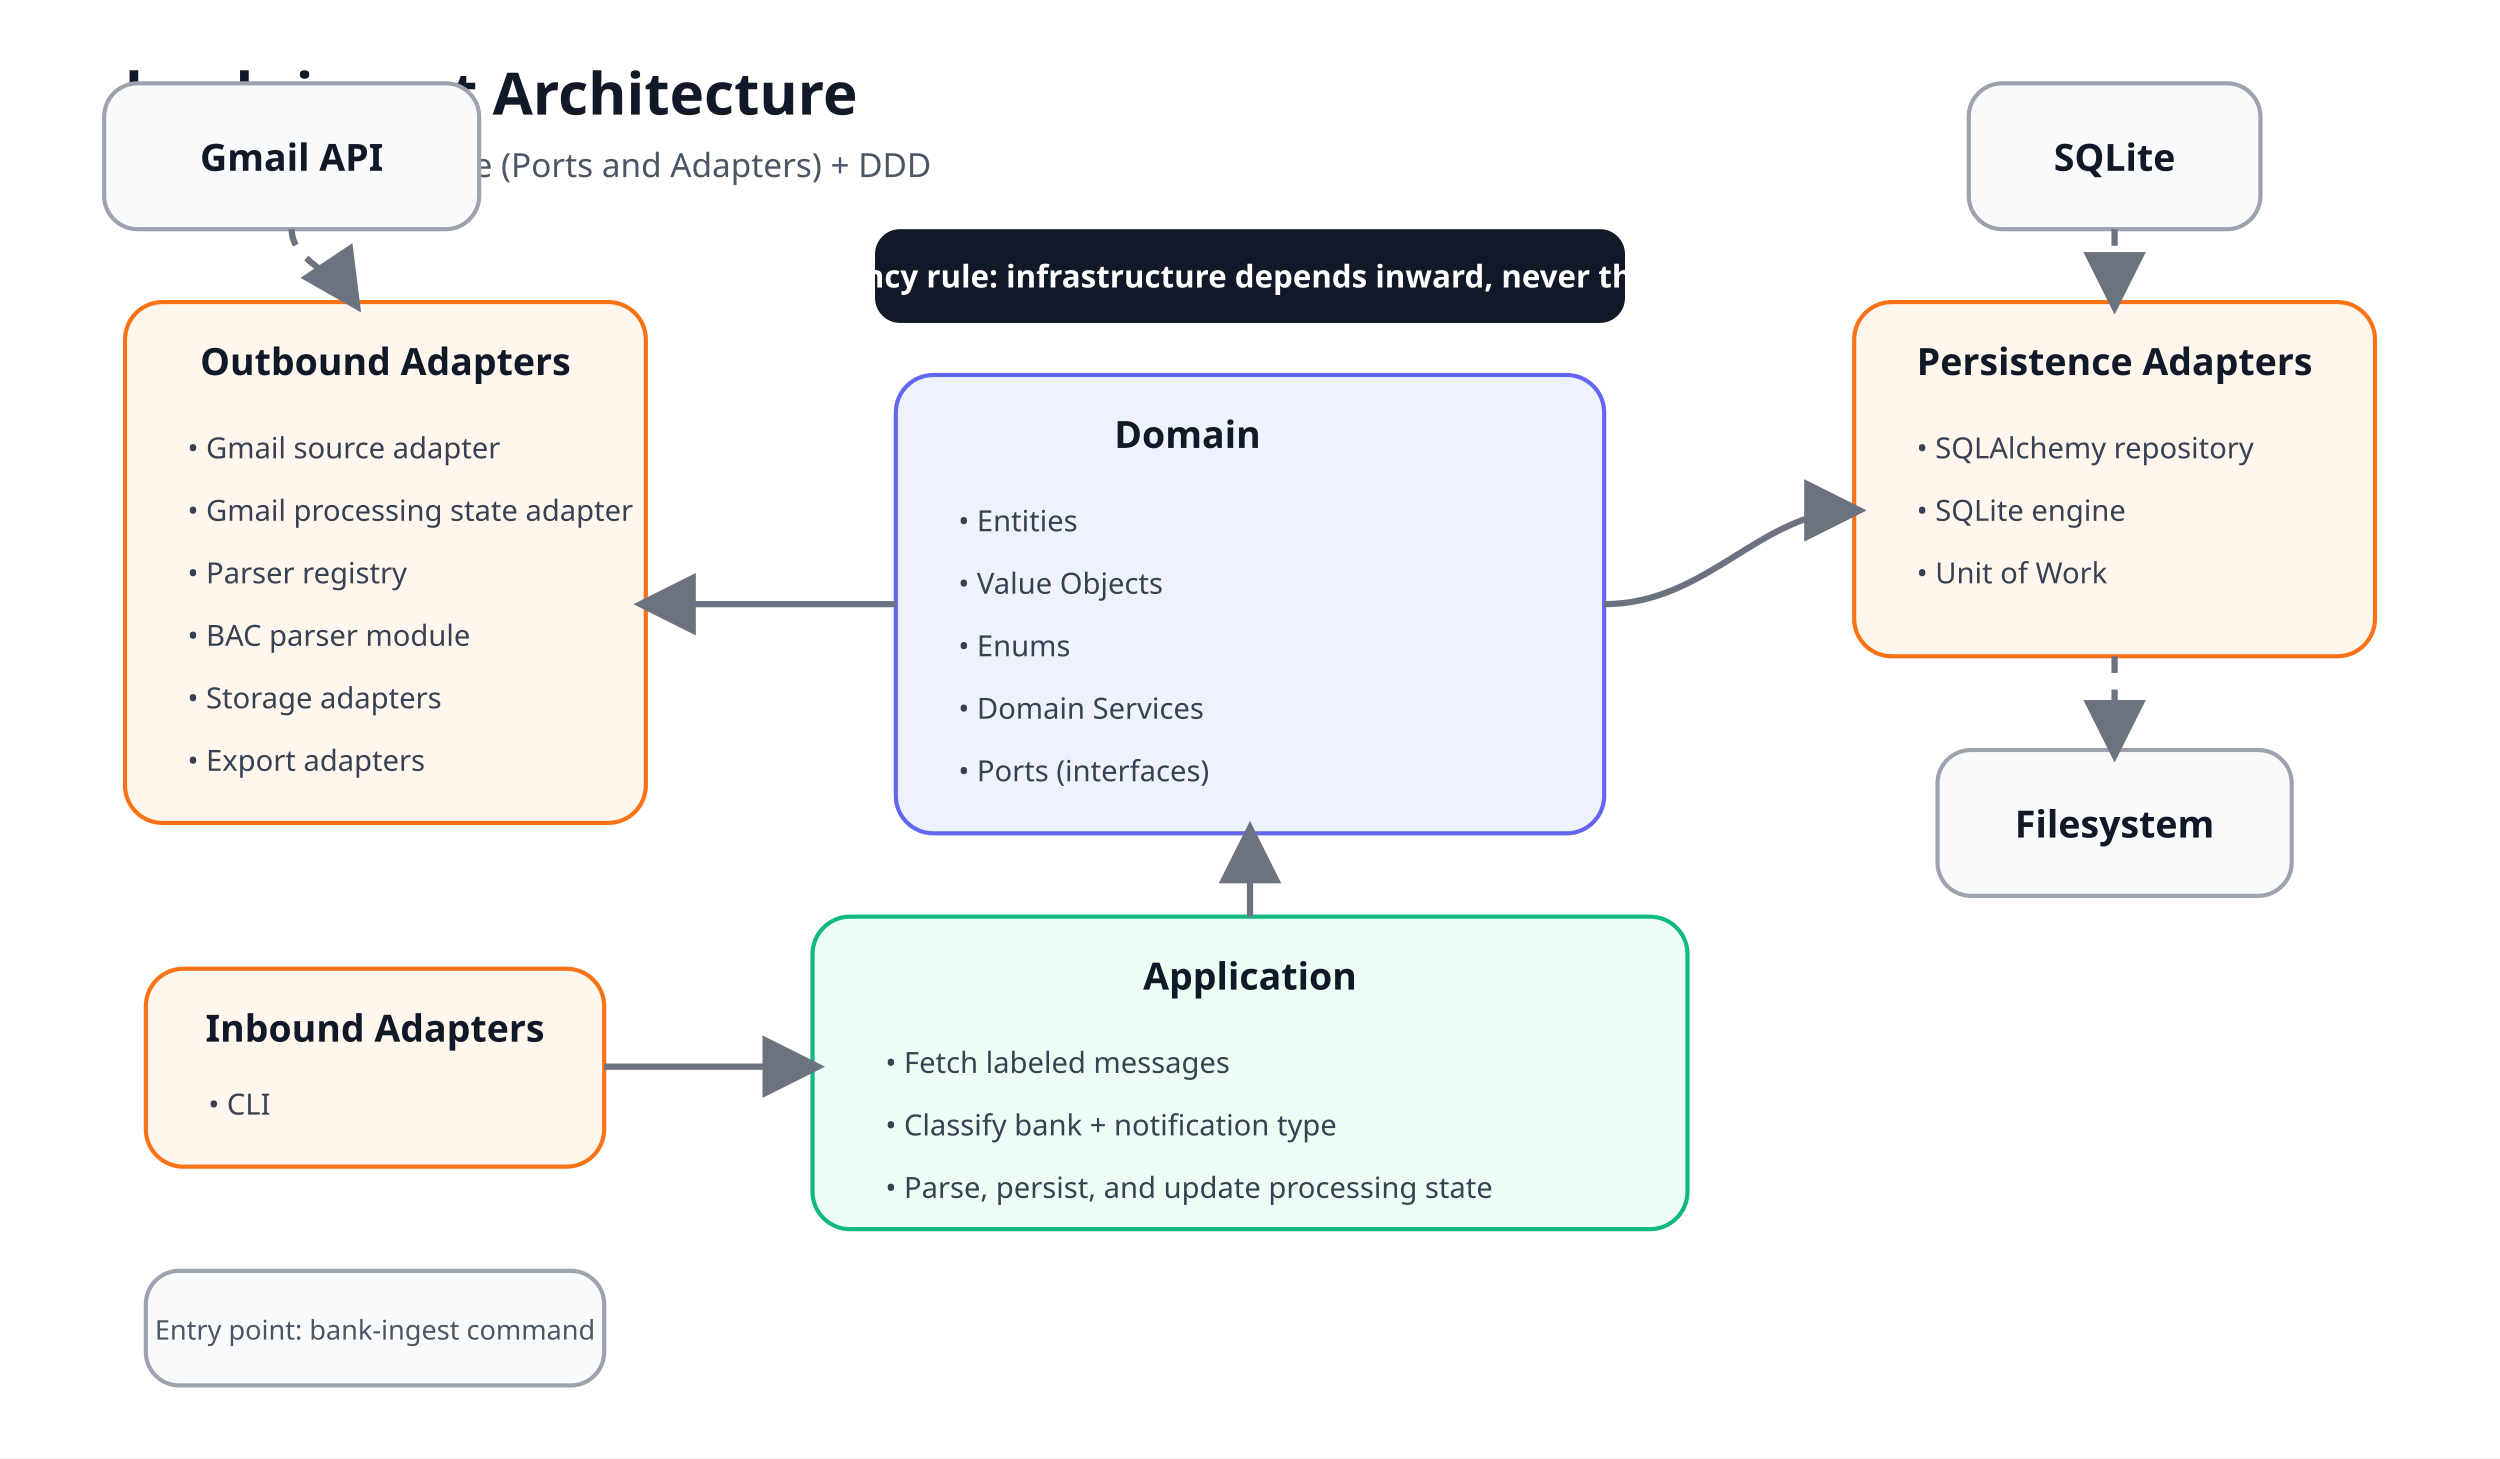
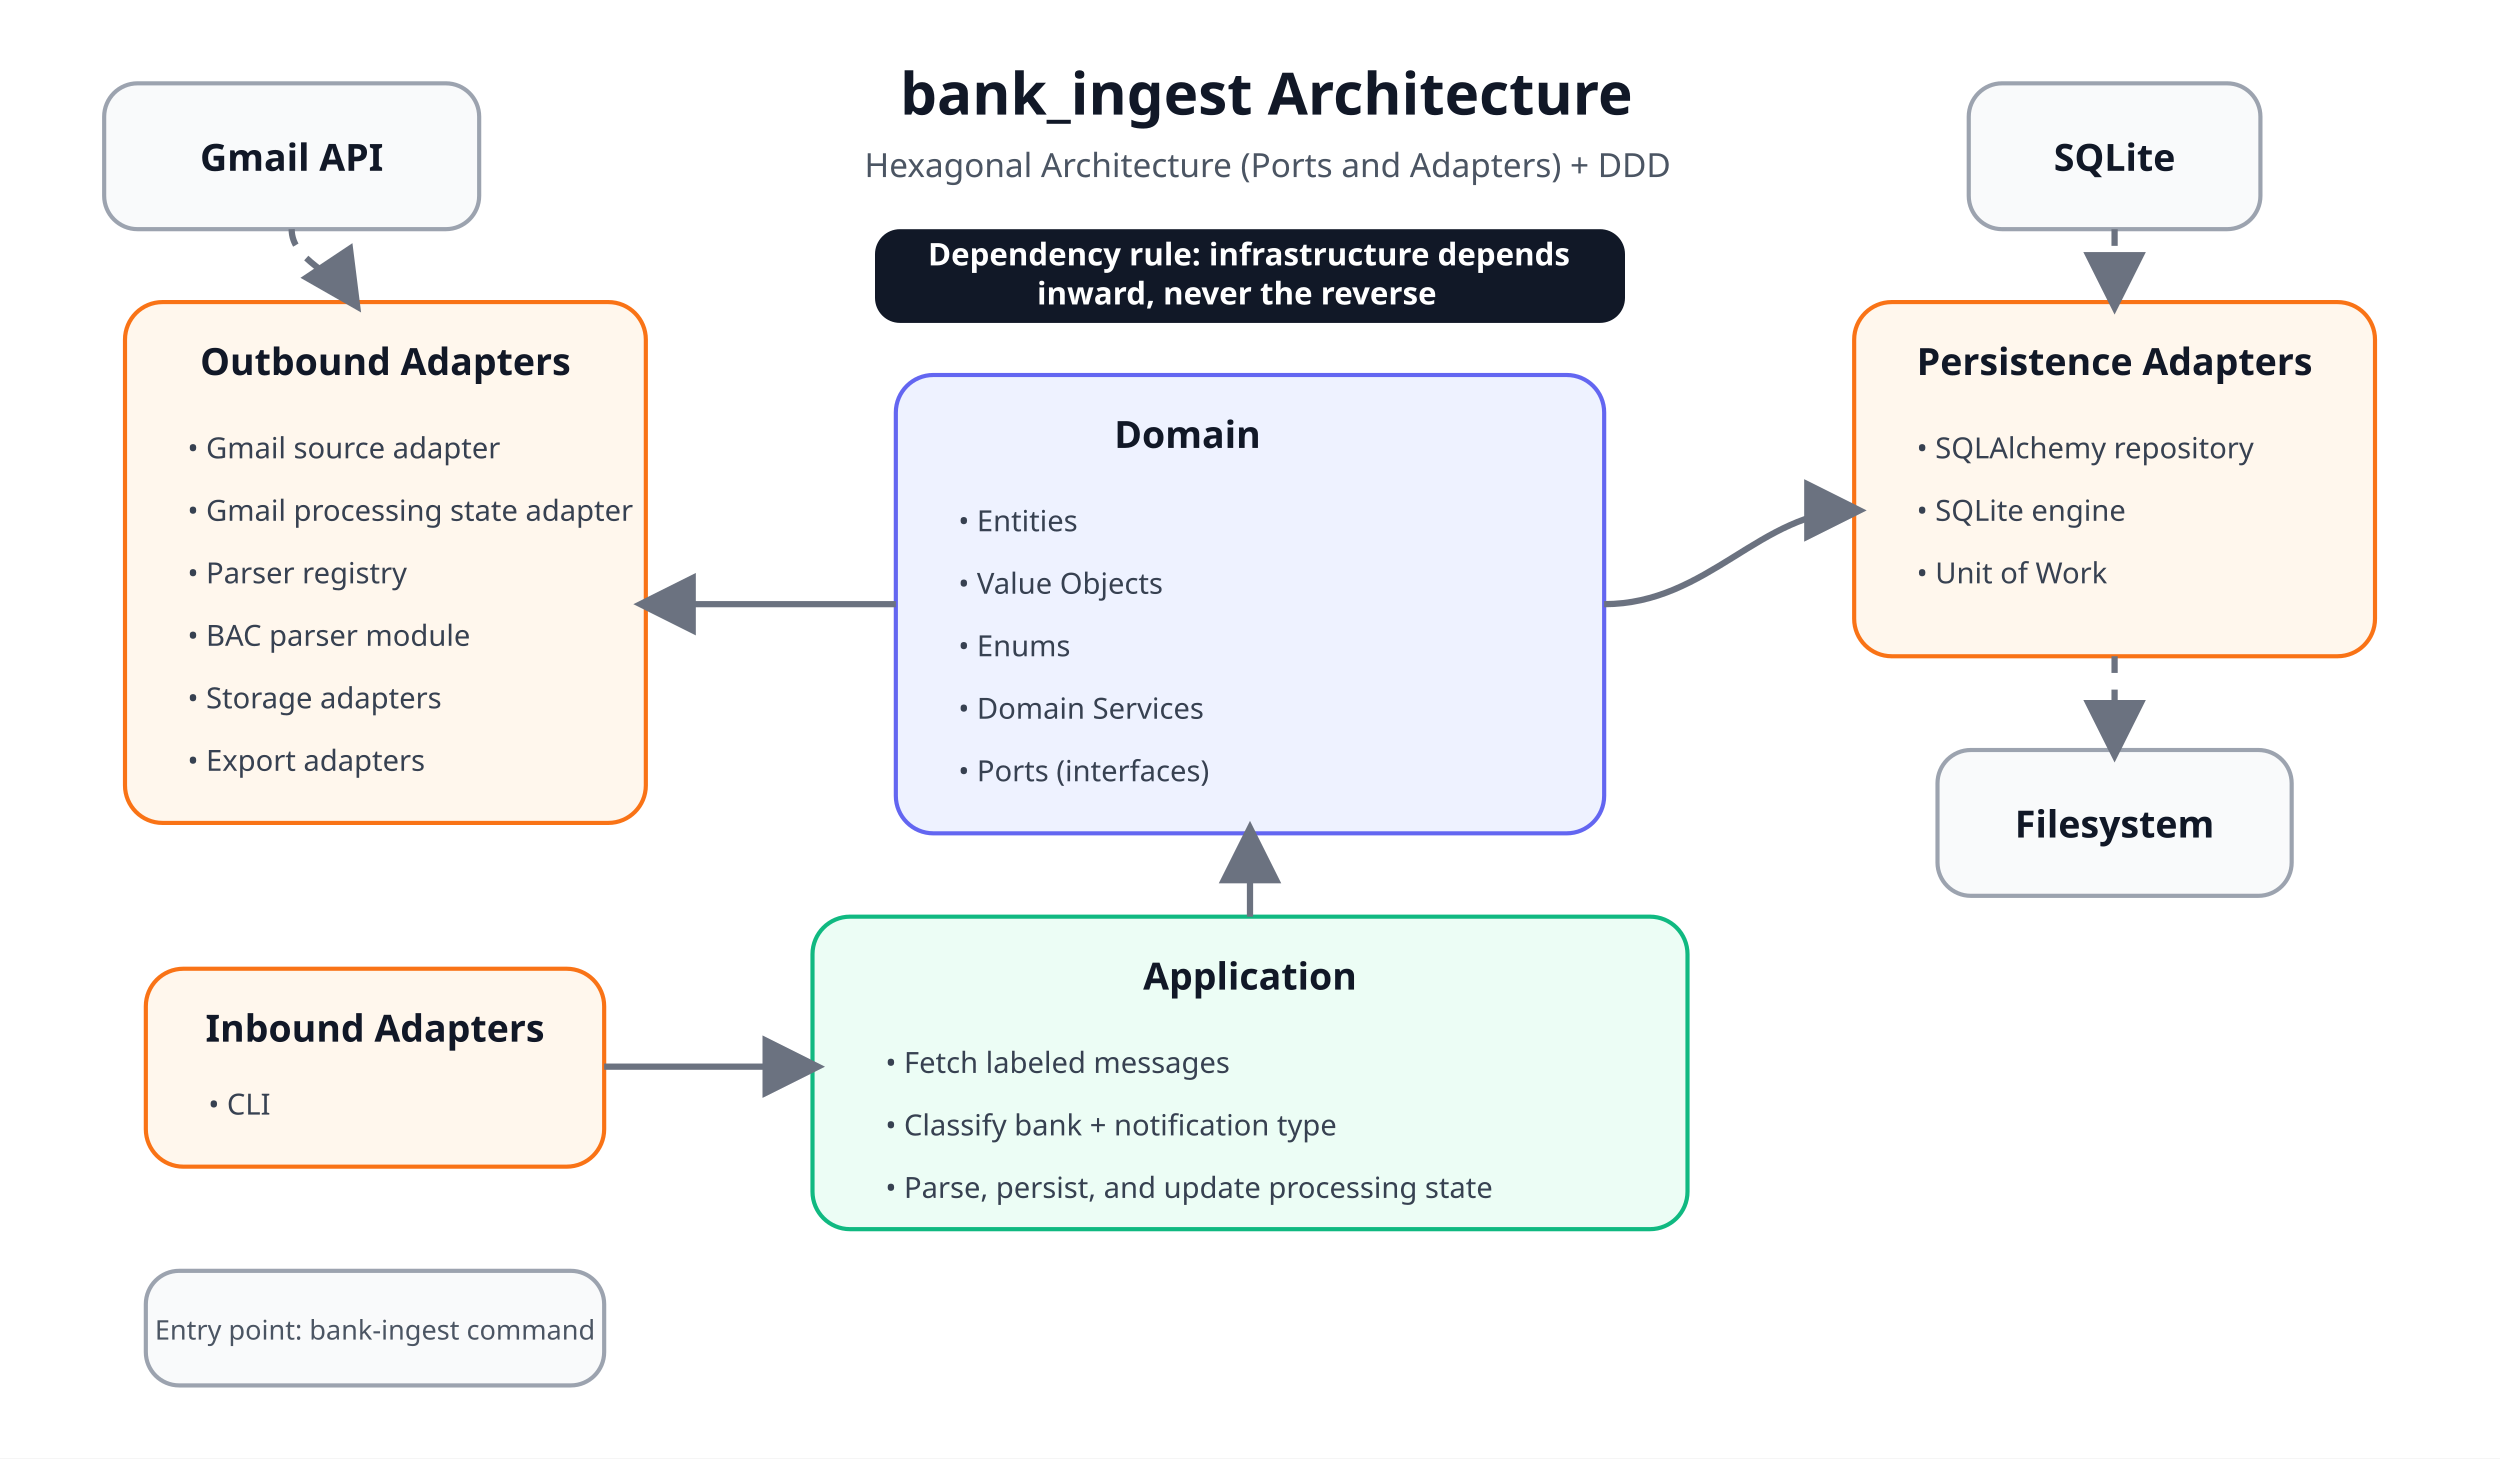
- <svg xmlns="http://www.w3.org/2000/svg" width="1200" height="700" viewBox="0 0 1200 700" fill="none">
-   <defs>
-     <style>
+ <svg xmlns="http://www.w3.org/2000/svg" width="1200" height="700" viewBox="0 0 1200 700" fill="none" version="1.1" id="svg35">
+   <defs id="defs1">
+     <style id="style1">
      .title { font: 700 28px sans-serif; fill: #111827; }
      .subtitle { font: 500 16px sans-serif; fill: #4B5563; }
      .label { font: 700 18px sans-serif; fill: #111827; }
      .text { font: 500 14px sans-serif; fill: #374151; }
      .small { font: 500 13px sans-serif; fill: #4B5563; }
      .box { fill: #FFFFFF; stroke: #D1D5DB; stroke-width: 2; rx: 16; }
      .domain { fill: #EEF2FF; stroke: #6366F1; stroke-width: 2; rx: 18; }
      .app { fill: #ECFDF5; stroke: #10B981; stroke-width: 2; rx: 18; }
      .adapter { fill: #FFF7ED; stroke: #F97316; stroke-width: 2; rx: 18; }
      .infra { fill: #F9FAFB; stroke: #9CA3AF; stroke-width: 2; rx: 16; }
      .arrow { stroke: #6B7280; stroke-width: 3; fill: none; marker-end: url(#arrowhead); }
      .dashed { stroke-dasharray: 8 8; }
    </style>
    <marker id="arrowhead" markerWidth="10" markerHeight="10" refX="8" refY="5" orient="auto">
-       <path d="M0,0 L10,5 L0,10 Z" fill="#6B7280" />
+       <path d="M0,0 L10,5 L0,10 Z" fill="#6B7280" id="path1" />
    </marker>
  </defs>
-   <rect width="1200" height="700" fill="#FFFFFF" />
-   <text x="60" y="55" class="title">bank_ingest Architecture</text>
-   <text x="60" y="85" class="subtitle">Hexagonal Architecture (Ports and Adapters) + DDD</text>
-   <rect x="430" y="180" width="340" height="220" class="domain" />
-   <text x="570" y="215" text-anchor="middle" class="label">Domain</text>
-   <text x="460" y="255" class="text">• Entities</text>
-   <text x="460" y="285" class="text">• Value Objects</text>
-   <text x="460" y="315" class="text">• Enums</text>
-   <text x="460" y="345" class="text">• Domain Services</text>
-   <text x="460" y="375" class="text">• Ports (interfaces)</text>
-   <rect x="390" y="440" width="420" height="150" class="app" />
-   <text x="600" y="475" text-anchor="middle" class="label">Application</text>
-   <text x="425" y="515" class="text">• Fetch labeled messages</text>
-   <text x="425" y="545" class="text">• Classify bank + notification type</text>
-   <text x="425" y="575" class="text">• Parse, persist, and update processing state</text>
-   <rect x="70" y="465" width="220" height="95" class="adapter" />
-   <text x="180" y="500" text-anchor="middle" class="label">Inbound Adapters</text>
-   <text x="100" y="535" class="text">• CLI</text>
-   <rect x="60" y="145" width="250" height="250" class="adapter" />
-   <text x="185" y="180" text-anchor="middle" class="label">Outbound Adapters</text>
-   <text x="90" y="220" class="text">• Gmail source adapter</text>
-   <text x="90" y="250" class="text">• Gmail processing state adapter</text>
-   <text x="90" y="280" class="text">• Parser registry</text>
-   <text x="90" y="310" class="text">• BAC parser module</text>
-   <text x="90" y="340" class="text">• Storage adapters</text>
-   <text x="90" y="370" class="text">• Export adapters</text>
-   <rect x="890" y="145" width="250" height="170" class="adapter" />
-   <text x="1015" y="180" text-anchor="middle" class="label">Persistence Adapters</text>
-   <text x="920" y="220" class="text">• SQLAlchemy repository</text>
-   <text x="920" y="250" class="text">• SQLite engine</text>
-   <text x="920" y="280" class="text">• Unit of Work</text>
-   <rect x="50" y="40" width="180" height="70" class="infra" />
-   <text x="140" y="82" text-anchor="middle" class="label">Gmail API</text>
-   <rect x="945" y="40" width="140" height="70" class="infra" />
-   <text x="1015" y="82" text-anchor="middle" class="label">SQLite</text>
-   <rect x="930" y="360" width="170" height="70" class="infra" />
-   <text x="1015" y="402" text-anchor="middle" class="label">Filesystem</text>
-   <rect x="70" y="610" width="220" height="55" class="infra" />
-   <text x="180" y="643" text-anchor="middle" class="small">Entry point: bank-ingest command</text>
-   <path d="M290 512 C330 512, 345 512, 390 512" class="arrow" />
-   <path d="M600 440 C600 420, 600 415, 600 400" class="arrow" />
-   <path d="M430 290 C390 290, 360 290, 310 290" class="arrow" />
-   <path d="M770 290 C820 290, 845 245, 890 245" class="arrow" />
-   <path d="M140 110 C140 125, 160 130, 170 145" class="arrow dashed" />
-   <path d="M1015 110 C1015 125, 1015 130, 1015 145" class="arrow dashed" />
-   <path d="M1015 315 C1015 335, 1015 340, 1015 360" class="arrow dashed" />
-   <rect x="420" y="110" width="360" height="45" rx="12" fill="#111827" />
-   <text x="600" y="138" text-anchor="middle" style="font:700 15px sans-serif; fill:#FFFFFF;">
-     Dependency rule: infrastructure depends inward, never the reverse
+   <rect width="1200" height="700" fill="#FFFFFF" id="rect1" />
+   <text x="432.027" y="55" class="title" id="text1" style="font-style:normal;font-variant:normal;font-weight:700;font-stretch:normal;font-size:28px;line-height:normal;font-family:sans-serif">bank_ingest Architecture</text>
+   <text x="414.969" y="85" class="subtitle" id="text2" style="font-style:normal;font-variant:normal;font-weight:500;font-stretch:normal;font-size:16px;line-height:normal;font-family:sans-serif">Hexagonal Architecture (Ports and Adapters) + DDD</text>
+   <rect x="430" y="180" width="340" height="220" class="domain" id="rect2" />
+   <text x="570" y="215" text-anchor="middle" class="label" id="text3">Domain</text>
+   <text x="460" y="255" class="text" id="text4">• Entities</text>
+   <text x="460" y="285" class="text" id="text5">• Value Objects</text>
+   <text x="460" y="315" class="text" id="text6">• Enums</text>
+   <text x="460" y="345" class="text" id="text7">• Domain Services</text>
+   <text x="460" y="375" class="text" id="text8">• Ports (interfaces)</text>
+   <rect x="390" y="440" width="420" height="150" class="app" id="rect8" />
+   <text x="600" y="475" text-anchor="middle" class="label" id="text9">Application</text>
+   <text x="425" y="515" class="text" id="text10">• Fetch labeled messages</text>
+   <text x="425" y="545" class="text" id="text11">• Classify bank + notification type</text>
+   <text x="425" y="575" class="text" id="text12">• Parse, persist, and update processing state</text>
+   <rect x="70" y="465" width="220" height="95" class="adapter" id="rect12" />
+   <text x="180" y="500" text-anchor="middle" class="label" id="text13">Inbound Adapters</text>
+   <text x="100" y="535" class="text" id="text14">• CLI</text>
+   <rect x="60" y="145" width="250" height="250" class="adapter" id="rect14" />
+   <text x="185" y="180" text-anchor="middle" class="label" id="text15">Outbound Adapters</text>
+   <text x="90" y="220" class="text" id="text16">• Gmail source adapter</text>
+   <text x="90" y="250" class="text" id="text17">• Gmail processing state adapter</text>
+   <text x="90" y="280" class="text" id="text18">• Parser registry</text>
+   <text x="90" y="310" class="text" id="text19">• BAC parser module</text>
+   <text x="90" y="340" class="text" id="text20">• Storage adapters</text>
+   <text x="90" y="370" class="text" id="text21">• Export adapters</text>
+   <rect x="890" y="145" width="250" height="170" class="adapter" id="rect21" />
+   <text x="1015" y="180" text-anchor="middle" class="label" id="text22">Persistence Adapters</text>
+   <text x="920" y="220" class="text" id="text23">• SQLAlchemy repository</text>
+   <text x="920" y="250" class="text" id="text24">• SQLite engine</text>
+   <text x="920" y="280" class="text" id="text25">• Unit of Work</text>
+   <rect x="50" y="40" width="180" height="70" class="infra" id="rect25" />
+   <text x="140" y="82" text-anchor="middle" class="label" id="text26">Gmail API</text>
+   <rect x="945" y="40" width="140" height="70" class="infra" id="rect26" />
+   <text x="1015" y="82" text-anchor="middle" class="label" id="text27">SQLite</text>
+   <rect x="930" y="360" width="170" height="70" class="infra" id="rect27" />
+   <text x="1015" y="402" text-anchor="middle" class="label" id="text28">Filesystem</text>
+   <rect x="70" y="610" width="220" height="55" class="infra" id="rect28" />
+   <text x="180" y="643" text-anchor="middle" class="small" id="text29">Entry point: bank-ingest command</text>
+   <path d="M290 512 C330 512, 345 512, 390 512" class="arrow" id="path29" />
+   <path d="M600 440 C600 420, 600 415, 600 400" class="arrow" id="path30" />
+   <path d="M430 290 C390 290, 360 290, 310 290" class="arrow" id="path31" />
+   <path d="M770 290 C820 290, 845 245, 890 245" class="arrow" id="path32" />
+   <path d="M140 110 C140 125, 160 130, 170 145" class="arrow dashed" id="path33" />
+   <path d="M1015 110 C1015 125, 1015 130, 1015 145" class="arrow dashed" id="path34" />
+   <path d="M1015 315 C1015 335, 1015 340, 1015 360" class="arrow dashed" id="path35" />
+   <rect x="420" y="110" width="360" height="45" rx="12" fill="#111827" id="rect35" />
+   <text x="600" y="138" text-anchor="middle" style="font-style:normal;font-variant:normal;font-weight:700;font-stretch:normal;font-size:15px;line-height:normal;font-family:sans-serif;white-space:pre;inline-size:295.084;fill:#ffffff" id="text35" transform="translate(-0.501709,-10.60132)" xml:space="preserve">
+     <tspan x="600" y="138" id="tspan1">Dependency rule: infrastructure depends<tspan y="138" id="tspan2"> </tspan>
+     </tspan>
+     <tspan x="600" y="156.75" id="tspan3">inward, never the reverse</tspan>
  </text>
</svg>
